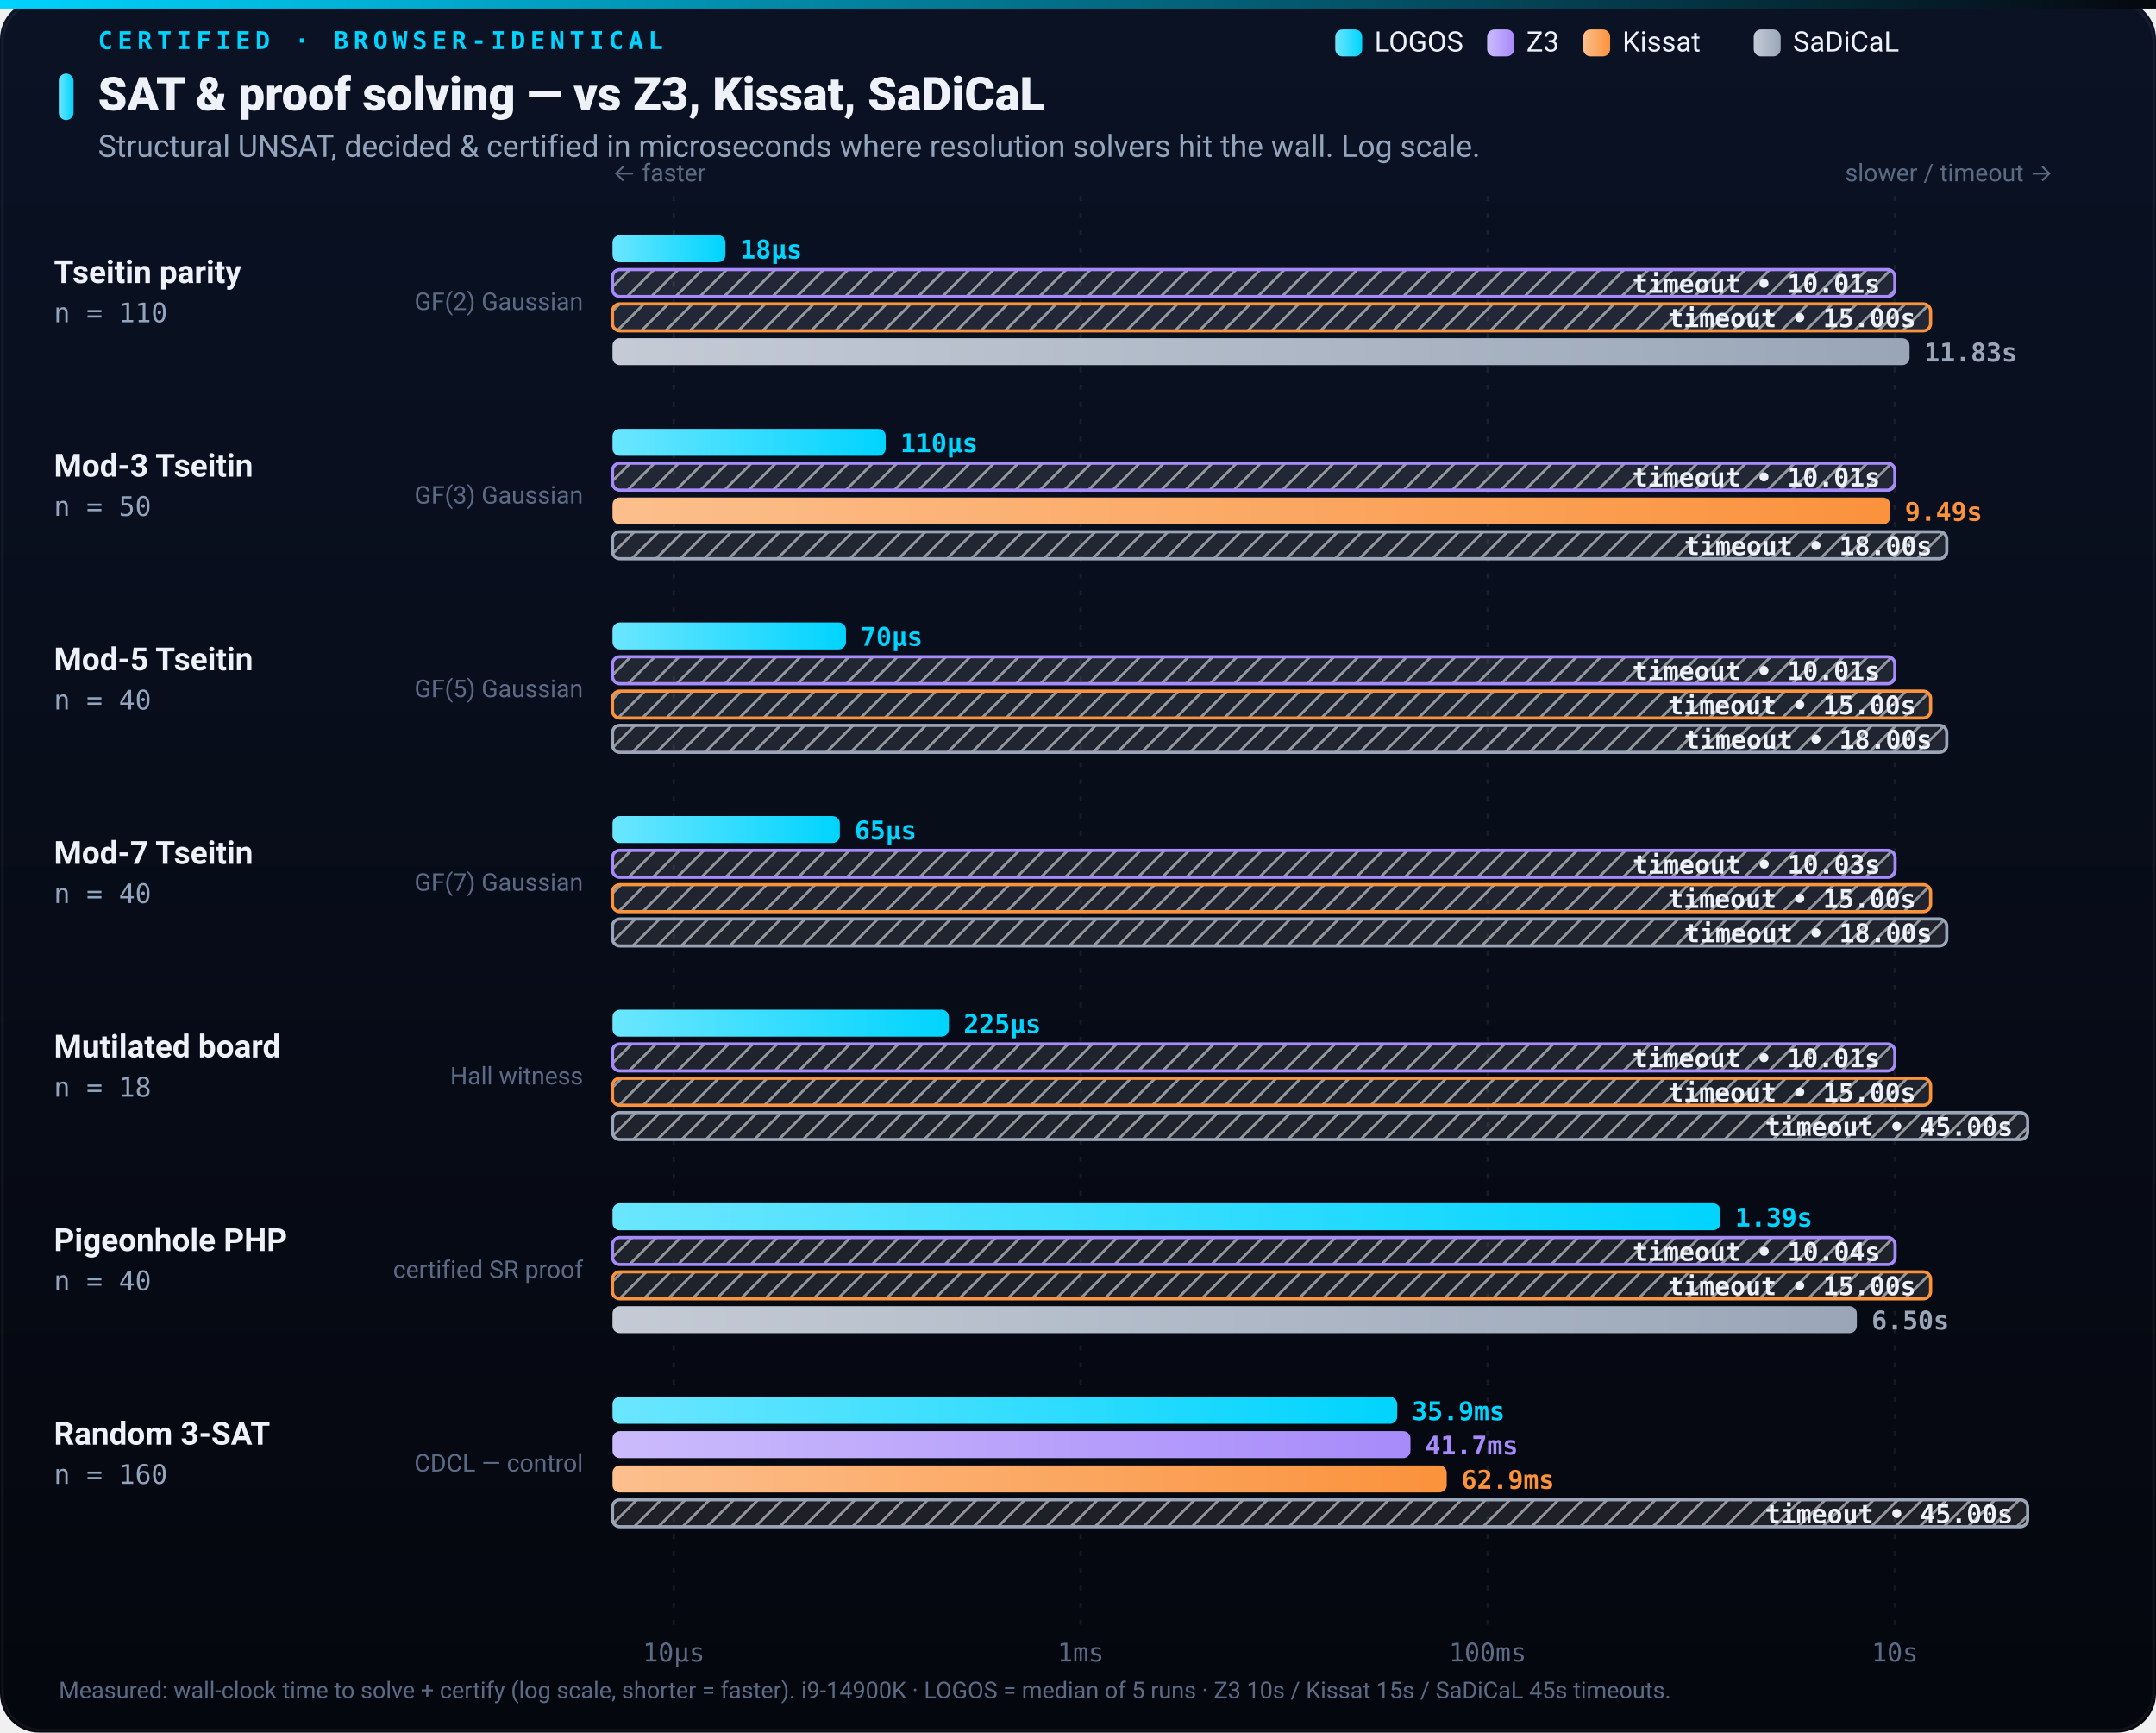
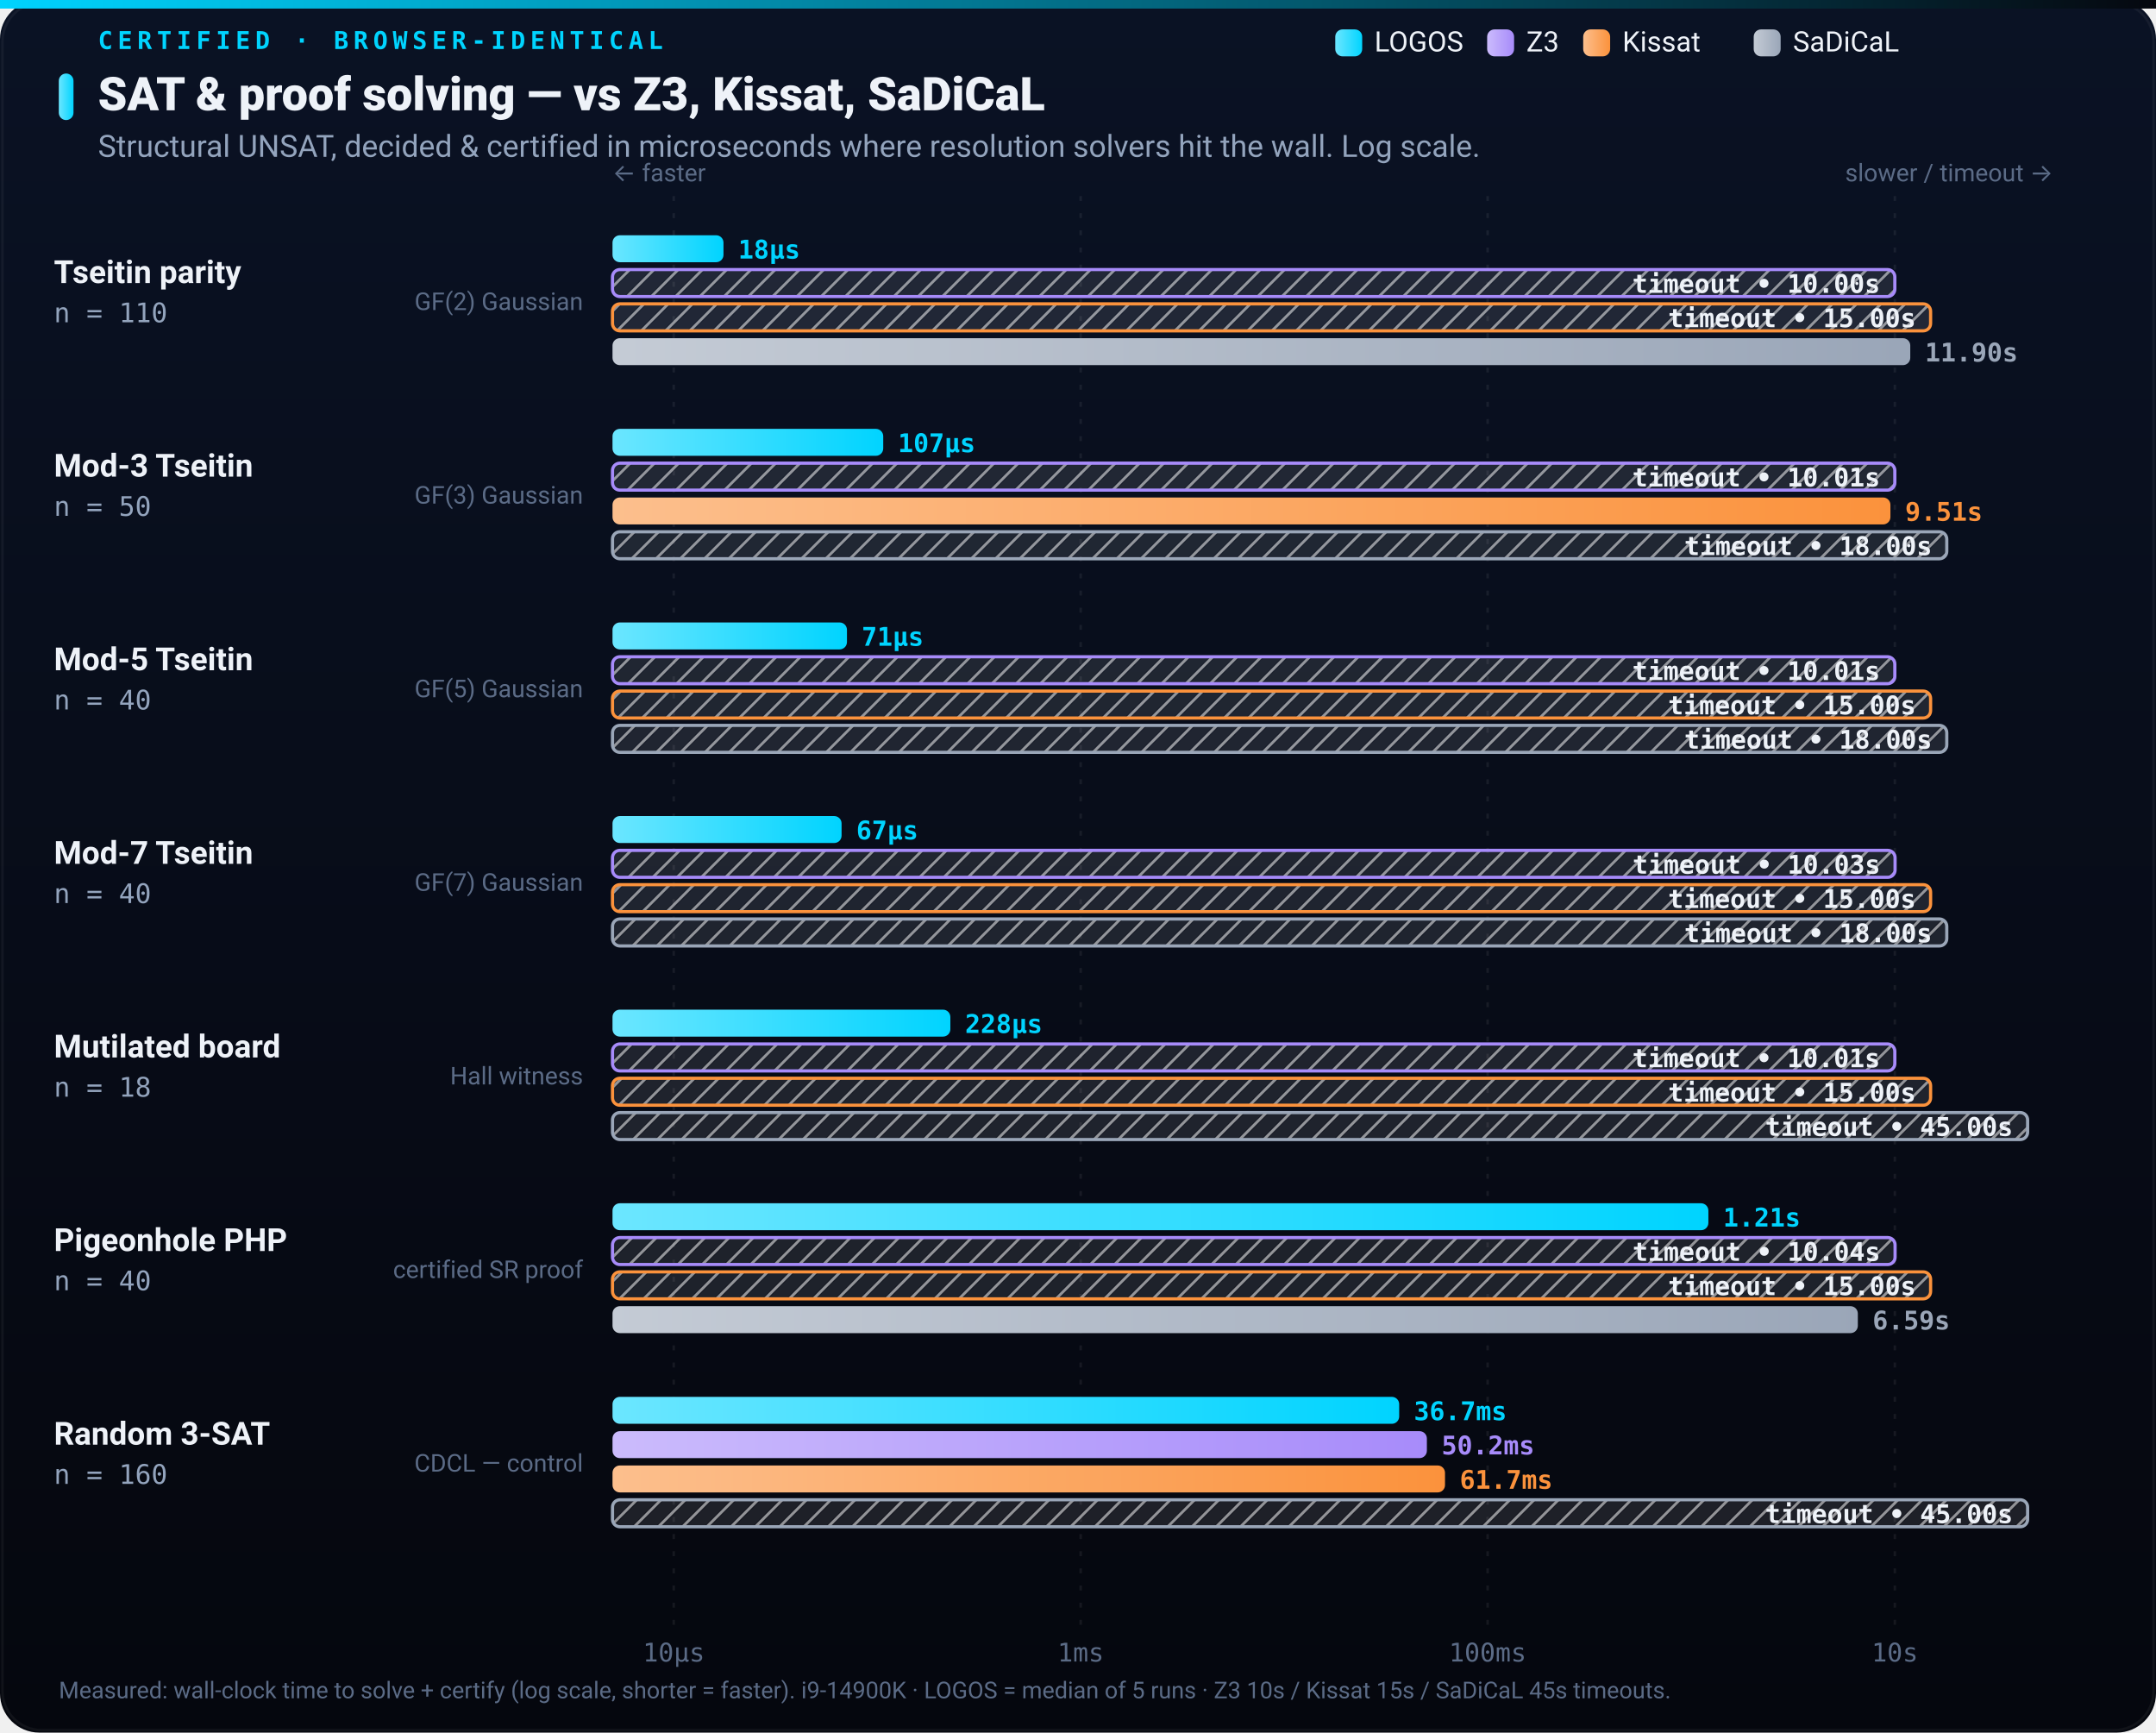
<svg xmlns="http://www.w3.org/2000/svg" width="880" height="707" viewBox="0 0 880 707" role="img" aria-label="LOGOS SAT/proof solving vs Z3, Kissat, SaDiCaL">
  <defs>
    <linearGradient id="g0" x1="0" y1="0" x2="0" y2="1">
      <stop offset="0" stop-color="#0a1224" />
      <stop offset="1" stop-color="#05070e" />
    </linearGradient>
    <pattern id="to" patternUnits="userSpaceOnUse" width="7" height="7" patternTransform="rotate(45)">
      <rect width="7" height="7" fill="#ffffff" opacity="0.10" />
      <line x1="0" y1="0" x2="0" y2="7" stroke="#ffffff" stroke-width="2.2" opacity="0.5" />
    </pattern>
    <linearGradient id="g1" x1="0" y1="0" x2="1" y2="0">
      <stop offset="0" stop-color="#00d4ff" />
      <stop offset="1" stop-color="#05070e" />
    </linearGradient>
    <linearGradient id="g2" x1="0" y1="0" x2="1" y2="0">
      <stop offset="0" stop-color="#6be6ff" />
      <stop offset="1" stop-color="#00d4ff" />
    </linearGradient>
    <linearGradient id="g3" x1="0" y1="0" x2="1" y2="0">
      <stop offset="0" stop-color="#cbbbfc" />
      <stop offset="1" stop-color="#a78bfa" />
    </linearGradient>
    <linearGradient id="g4" x1="0" y1="0" x2="1" y2="0">
      <stop offset="0" stop-color="#fcbf8d" />
      <stop offset="1" stop-color="#fb923c" />
    </linearGradient>
    <linearGradient id="g5" x1="0" y1="0" x2="1" y2="0">
      <stop offset="0" stop-color="#c4cbd5" />
      <stop offset="1" stop-color="#9aa6b8" />
    </linearGradient>
  </defs>
  <rect x="0" y="0" width="880" height="707" rx="16" fill="url(#g0)" />
  <rect x="1" y="1" width="878" height="705" rx="16" fill="none" stroke="rgba(255,255,255,0.05)" />
  <rect x="0" y="0" width="880" height="3.5" fill="url(#g1)" />
  <text x="40.0" y="20.0" font-family="ui-monospace, SFMono-Regular, Menlo, Consolas, monospace" font-size="10" fill="#00d4ff" text-anchor="start" font-weight="700" letter-spacing="2">CERTIFIED · BROWSER-IDENTICAL</text>
  <rect x="24.0" y="30.0" width="6.0" height="19.0" rx="3.0" fill="url(#g2)" />
  <text x="40.0" y="45.0" font-family="ui-sans-serif, system-ui, -apple-system, Segoe UI, Roboto, sans-serif" font-size="19" fill="#eef2f8" text-anchor="start" font-weight="800">SAT &amp; proof solving — vs Z3, Kissat, SaDiCaL</text>
  <text x="40.0" y="64.0" font-family="ui-sans-serif, system-ui, -apple-system, Segoe UI, Roboto, sans-serif" font-size="12.5" fill="#93a4bd" text-anchor="start">Structural UNSAT, decided &amp; certified in microseconds where resolution solvers hit the wall. Log scale.</text>
  <rect x="545.0" y="12.0" width="11.0" height="11.0" rx="3.0" fill="url(#g2)" />
  <text x="561.0" y="21.0" font-family="ui-sans-serif, system-ui, -apple-system, Segoe UI, Roboto, sans-serif" font-size="11.5" fill="#eef2f8" text-anchor="start">LOGOS</text>
  <rect x="607.0" y="12.0" width="11.0" height="11.0" rx="3.0" fill="url(#g3)" />
  <text x="623.0" y="21.0" font-family="ui-sans-serif, system-ui, -apple-system, Segoe UI, Roboto, sans-serif" font-size="11.5" fill="#eef2f8" text-anchor="start">Z3</text>
  <rect x="646.2" y="12.0" width="11.0" height="11.0" rx="3.0" fill="url(#g4)" />
  <text x="662.2" y="21.0" font-family="ui-sans-serif, system-ui, -apple-system, Segoe UI, Roboto, sans-serif" font-size="11.5" fill="#eef2f8" text-anchor="start">Kissat</text>
  <rect x="715.8" y="12.0" width="11.0" height="11.0" rx="3.0" fill="url(#g5)" />
  <text x="731.8" y="21.0" font-family="ui-sans-serif, system-ui, -apple-system, Segoe UI, Roboto, sans-serif" font-size="11.5" fill="#eef2f8" text-anchor="start">SaDiCaL</text>
  <text x="250.0" y="74.0" font-family="ui-sans-serif, system-ui, -apple-system, Segoe UI, Roboto, sans-serif" font-size="10" fill="#5b6b86" text-anchor="start">← faster</text>
  <text x="838.0" y="74.0" font-family="ui-sans-serif, system-ui, -apple-system, Segoe UI, Roboto, sans-serif" font-size="10" fill="#5b6b86" text-anchor="end">slower / timeout →</text>
  <line x1="275.0" y1="80.0" x2="275.0" y2="663.0" stroke="rgba(255,255,255,0.07)" stroke-width="1" stroke-dasharray="2,5" />
  <text x="275.0" y="678.0" font-family="ui-monospace, SFMono-Regular, Menlo, Consolas, monospace" font-size="10.5" fill="#5b6b86" text-anchor="middle">10µs</text>
  <line x1="441.1" y1="80.0" x2="441.1" y2="663.0" stroke="rgba(255,255,255,0.07)" stroke-width="1" stroke-dasharray="2,5" />
  <text x="441.1" y="678.0" font-family="ui-monospace, SFMono-Regular, Menlo, Consolas, monospace" font-size="10.5" fill="#5b6b86" text-anchor="middle">1ms</text>
  <line x1="607.2" y1="80.0" x2="607.2" y2="663.0" stroke="rgba(255,255,255,0.07)" stroke-width="1" stroke-dasharray="2,5" />
  <text x="607.2" y="678.0" font-family="ui-monospace, SFMono-Regular, Menlo, Consolas, monospace" font-size="10.5" fill="#5b6b86" text-anchor="middle">100ms</text>
  <line x1="773.4" y1="80.0" x2="773.4" y2="663.0" stroke="rgba(255,255,255,0.07)" stroke-width="1" stroke-dasharray="2,5" />
  <text x="773.4" y="678.0" font-family="ui-monospace, SFMono-Regular, Menlo, Consolas, monospace" font-size="10.5" fill="#5b6b86" text-anchor="middle">10s</text>
  <text x="22.0" y="115.5" font-family="ui-sans-serif, system-ui, -apple-system, Segoe UI, Roboto, sans-serif" font-size="13" fill="#eef2f8" text-anchor="start" font-weight="700">Tseitin parity</text>
  <text x="22.0" y="131.5" font-family="ui-monospace, SFMono-Regular, Menlo, Consolas, monospace" font-size="11" fill="#93a4bd" text-anchor="start">n = 110</text>
  <text x="238.0" y="126.5" font-family="ui-sans-serif, system-ui, -apple-system, Segoe UI, Roboto, sans-serif" font-size="10" fill="#5b6b86" text-anchor="end">GF(2) Gaussian</text>
-   <rect x="250.0" y="96.0" width="46.1" height="11.0" rx="3.0" fill="url(#g2)" />
-   <text x="302.1" y="105.5" font-family="ui-monospace, SFMono-Regular, Menlo, Consolas, monospace" font-size="10.5" fill="#00d4ff" text-anchor="start" font-weight="600">18µs</text>
+   <rect x="250.0" y="96.0" width="45.3" height="11.0" rx="3.0" fill="url(#g2)" />
+   <text x="301.3" y="105.5" font-family="ui-monospace, SFMono-Regular, Menlo, Consolas, monospace" font-size="10.5" fill="#00d4ff" text-anchor="start" font-weight="600">18µs</text>
  <rect x="250.0" y="110.0" width="523.4" height="11.0" rx="3.0" fill="url(#to)" />
  <rect x="250.0" y="110.0" width="523.4" height="11.0" rx="3.0" fill="none" stroke="#a78bfa" stroke-width="1.3" />
-   <text x="767.4" y="119.5" font-family="ui-monospace, SFMono-Regular, Menlo, Consolas, monospace" font-size="10.5" fill="#eef2f8" text-anchor="end" font-weight="700">timeout • 10.01s</text>
+   <text x="767.4" y="119.5" font-family="ui-monospace, SFMono-Regular, Menlo, Consolas, monospace" font-size="10.5" fill="#eef2f8" text-anchor="end" font-weight="700">timeout • 10.00s</text>
  <rect x="250.0" y="124.0" width="538.0" height="11.0" rx="3.0" fill="url(#to)" />
  <rect x="250.0" y="124.0" width="538.0" height="11.0" rx="3.0" fill="none" stroke="#fb923c" stroke-width="1.3" />
  <text x="782.0" y="133.5" font-family="ui-monospace, SFMono-Regular, Menlo, Consolas, monospace" font-size="10.5" fill="#eef2f8" text-anchor="end" font-weight="700">timeout • 15.00s</text>
-   <rect x="250.0" y="138.0" width="529.4" height="11.0" rx="3.0" fill="url(#g5)" />
-   <text x="785.4" y="147.5" font-family="ui-monospace, SFMono-Regular, Menlo, Consolas, monospace" font-size="10.5" fill="#9aa6b8" text-anchor="start" font-weight="600">11.83s</text>
+   <rect x="250.0" y="138.0" width="529.7" height="11.0" rx="3.0" fill="url(#g5)" />
+   <text x="785.7" y="147.5" font-family="ui-monospace, SFMono-Regular, Menlo, Consolas, monospace" font-size="10.5" fill="#9aa6b8" text-anchor="start" font-weight="600">11.90s</text>
  <text x="22.0" y="194.5" font-family="ui-sans-serif, system-ui, -apple-system, Segoe UI, Roboto, sans-serif" font-size="13" fill="#eef2f8" text-anchor="start" font-weight="700">Mod-3 Tseitin</text>
  <text x="22.0" y="210.5" font-family="ui-monospace, SFMono-Regular, Menlo, Consolas, monospace" font-size="11" fill="#93a4bd" text-anchor="start">n = 50</text>
  <text x="238.0" y="205.5" font-family="ui-sans-serif, system-ui, -apple-system, Segoe UI, Roboto, sans-serif" font-size="10" fill="#5b6b86" text-anchor="end">GF(3) Gaussian</text>
-   <rect x="250.0" y="175.0" width="111.5" height="11.0" rx="3.0" fill="url(#g2)" />
-   <text x="367.5" y="184.5" font-family="ui-monospace, SFMono-Regular, Menlo, Consolas, monospace" font-size="10.5" fill="#00d4ff" text-anchor="start" font-weight="600">110µs</text>
+   <rect x="250.0" y="175.0" width="110.5" height="11.0" rx="3.0" fill="url(#g2)" />
+   <text x="366.5" y="184.5" font-family="ui-monospace, SFMono-Regular, Menlo, Consolas, monospace" font-size="10.5" fill="#00d4ff" text-anchor="start" font-weight="600">107µs</text>
  <rect x="250.0" y="189.0" width="523.4" height="11.0" rx="3.0" fill="url(#to)" />
  <rect x="250.0" y="189.0" width="523.4" height="11.0" rx="3.0" fill="none" stroke="#a78bfa" stroke-width="1.3" />
  <text x="767.4" y="198.5" font-family="ui-monospace, SFMono-Regular, Menlo, Consolas, monospace" font-size="10.5" fill="#eef2f8" text-anchor="end" font-weight="700">timeout • 10.01s</text>
-   <rect x="250.0" y="203.0" width="521.5" height="11.0" rx="3.0" fill="url(#g4)" />
-   <text x="777.5" y="212.5" font-family="ui-monospace, SFMono-Regular, Menlo, Consolas, monospace" font-size="10.5" fill="#fb923c" text-anchor="start" font-weight="600">9.49s</text>
+   <rect x="250.0" y="203.0" width="521.6" height="11.0" rx="3.0" fill="url(#g4)" />
+   <text x="777.6" y="212.5" font-family="ui-monospace, SFMono-Regular, Menlo, Consolas, monospace" font-size="10.5" fill="#fb923c" text-anchor="start" font-weight="600">9.51s</text>
  <rect x="250.0" y="217.0" width="544.6" height="11.0" rx="3.0" fill="url(#to)" />
  <rect x="250.0" y="217.0" width="544.6" height="11.0" rx="3.0" fill="none" stroke="#9aa6b8" stroke-width="1.3" />
  <text x="788.6" y="226.5" font-family="ui-monospace, SFMono-Regular, Menlo, Consolas, monospace" font-size="10.5" fill="#eef2f8" text-anchor="end" font-weight="700">timeout • 18.00s</text>
  <text x="22.0" y="273.5" font-family="ui-sans-serif, system-ui, -apple-system, Segoe UI, Roboto, sans-serif" font-size="13" fill="#eef2f8" text-anchor="start" font-weight="700">Mod-5 Tseitin</text>
  <text x="22.0" y="289.5" font-family="ui-monospace, SFMono-Regular, Menlo, Consolas, monospace" font-size="11" fill="#93a4bd" text-anchor="start">n = 40</text>
  <text x="238.0" y="284.5" font-family="ui-sans-serif, system-ui, -apple-system, Segoe UI, Roboto, sans-serif" font-size="10" fill="#5b6b86" text-anchor="end">GF(5) Gaussian</text>
-   <rect x="250.0" y="254.0" width="95.3" height="11.0" rx="3.0" fill="url(#g2)" />
-   <text x="351.3" y="263.5" font-family="ui-monospace, SFMono-Regular, Menlo, Consolas, monospace" font-size="10.5" fill="#00d4ff" text-anchor="start" font-weight="600">70µs</text>
+   <rect x="250.0" y="254.0" width="95.7" height="11.0" rx="3.0" fill="url(#g2)" />
+   <text x="351.7" y="263.5" font-family="ui-monospace, SFMono-Regular, Menlo, Consolas, monospace" font-size="10.5" fill="#00d4ff" text-anchor="start" font-weight="600">71µs</text>
  <rect x="250.0" y="268.0" width="523.4" height="11.0" rx="3.0" fill="url(#to)" />
  <rect x="250.0" y="268.0" width="523.4" height="11.0" rx="3.0" fill="none" stroke="#a78bfa" stroke-width="1.3" />
  <text x="767.4" y="277.5" font-family="ui-monospace, SFMono-Regular, Menlo, Consolas, monospace" font-size="10.5" fill="#eef2f8" text-anchor="end" font-weight="700">timeout • 10.01s</text>
  <rect x="250.0" y="282.0" width="538.0" height="11.0" rx="3.0" fill="url(#to)" />
  <rect x="250.0" y="282.0" width="538.0" height="11.0" rx="3.0" fill="none" stroke="#fb923c" stroke-width="1.3" />
  <text x="782.0" y="291.5" font-family="ui-monospace, SFMono-Regular, Menlo, Consolas, monospace" font-size="10.5" fill="#eef2f8" text-anchor="end" font-weight="700">timeout • 15.00s</text>
  <rect x="250.0" y="296.0" width="544.6" height="11.0" rx="3.0" fill="url(#to)" />
  <rect x="250.0" y="296.0" width="544.6" height="11.0" rx="3.0" fill="none" stroke="#9aa6b8" stroke-width="1.3" />
  <text x="788.6" y="305.5" font-family="ui-monospace, SFMono-Regular, Menlo, Consolas, monospace" font-size="10.5" fill="#eef2f8" text-anchor="end" font-weight="700">timeout • 18.00s</text>
  <text x="22.0" y="352.5" font-family="ui-sans-serif, system-ui, -apple-system, Segoe UI, Roboto, sans-serif" font-size="13" fill="#eef2f8" text-anchor="start" font-weight="700">Mod-7 Tseitin</text>
  <text x="22.0" y="368.5" font-family="ui-monospace, SFMono-Regular, Menlo, Consolas, monospace" font-size="11" fill="#93a4bd" text-anchor="start">n = 40</text>
  <text x="238.0" y="363.5" font-family="ui-sans-serif, system-ui, -apple-system, Segoe UI, Roboto, sans-serif" font-size="10" fill="#5b6b86" text-anchor="end">GF(7) Gaussian</text>
-   <rect x="250.0" y="333.0" width="92.8" height="11.0" rx="3.0" fill="url(#g2)" />
-   <text x="348.8" y="342.5" font-family="ui-monospace, SFMono-Regular, Menlo, Consolas, monospace" font-size="10.5" fill="#00d4ff" text-anchor="start" font-weight="600">65µs</text>
+   <rect x="250.0" y="333.0" width="93.5" height="11.0" rx="3.0" fill="url(#g2)" />
+   <text x="349.5" y="342.5" font-family="ui-monospace, SFMono-Regular, Menlo, Consolas, monospace" font-size="10.5" fill="#00d4ff" text-anchor="start" font-weight="600">67µs</text>
  <rect x="250.0" y="347.0" width="523.5" height="11.0" rx="3.0" fill="url(#to)" />
  <rect x="250.0" y="347.0" width="523.5" height="11.0" rx="3.0" fill="none" stroke="#a78bfa" stroke-width="1.3" />
  <text x="767.5" y="356.5" font-family="ui-monospace, SFMono-Regular, Menlo, Consolas, monospace" font-size="10.5" fill="#eef2f8" text-anchor="end" font-weight="700">timeout • 10.03s</text>
  <rect x="250.0" y="361.0" width="538.0" height="11.0" rx="3.0" fill="url(#to)" />
  <rect x="250.0" y="361.0" width="538.0" height="11.0" rx="3.0" fill="none" stroke="#fb923c" stroke-width="1.3" />
  <text x="782.0" y="370.5" font-family="ui-monospace, SFMono-Regular, Menlo, Consolas, monospace" font-size="10.5" fill="#eef2f8" text-anchor="end" font-weight="700">timeout • 15.00s</text>
  <rect x="250.0" y="375.0" width="544.6" height="11.0" rx="3.0" fill="url(#to)" />
  <rect x="250.0" y="375.0" width="544.6" height="11.0" rx="3.0" fill="none" stroke="#9aa6b8" stroke-width="1.3" />
  <text x="788.6" y="384.5" font-family="ui-monospace, SFMono-Regular, Menlo, Consolas, monospace" font-size="10.5" fill="#eef2f8" text-anchor="end" font-weight="700">timeout • 18.00s</text>
  <text x="22.0" y="431.5" font-family="ui-sans-serif, system-ui, -apple-system, Segoe UI, Roboto, sans-serif" font-size="13" fill="#eef2f8" text-anchor="start" font-weight="700">Mutilated board</text>
  <text x="22.0" y="447.5" font-family="ui-monospace, SFMono-Regular, Menlo, Consolas, monospace" font-size="11" fill="#93a4bd" text-anchor="start">n = 18</text>
  <text x="238.0" y="442.5" font-family="ui-sans-serif, system-ui, -apple-system, Segoe UI, Roboto, sans-serif" font-size="10" fill="#5b6b86" text-anchor="end">Hall witness</text>
-   <rect x="250.0" y="412.0" width="137.3" height="11.0" rx="3.0" fill="url(#g2)" />
-   <text x="393.3" y="421.5" font-family="ui-monospace, SFMono-Regular, Menlo, Consolas, monospace" font-size="10.5" fill="#00d4ff" text-anchor="start" font-weight="600">225µs</text>
+   <rect x="250.0" y="412.0" width="137.9" height="11.0" rx="3.0" fill="url(#g2)" />
+   <text x="393.9" y="421.5" font-family="ui-monospace, SFMono-Regular, Menlo, Consolas, monospace" font-size="10.5" fill="#00d4ff" text-anchor="start" font-weight="600">228µs</text>
  <rect x="250.0" y="426.0" width="523.4" height="11.0" rx="3.0" fill="url(#to)" />
  <rect x="250.0" y="426.0" width="523.4" height="11.0" rx="3.0" fill="none" stroke="#a78bfa" stroke-width="1.3" />
  <text x="767.4" y="435.5" font-family="ui-monospace, SFMono-Regular, Menlo, Consolas, monospace" font-size="10.5" fill="#eef2f8" text-anchor="end" font-weight="700">timeout • 10.01s</text>
  <rect x="250.0" y="440.0" width="538.0" height="11.0" rx="3.0" fill="url(#to)" />
  <rect x="250.0" y="440.0" width="538.0" height="11.0" rx="3.0" fill="none" stroke="#fb923c" stroke-width="1.3" />
  <text x="782.0" y="449.5" font-family="ui-monospace, SFMono-Regular, Menlo, Consolas, monospace" font-size="10.5" fill="#eef2f8" text-anchor="end" font-weight="700">timeout • 15.00s</text>
  <rect x="250.0" y="454.0" width="577.6" height="11.0" rx="3.0" fill="url(#to)" />
  <rect x="250.0" y="454.0" width="577.6" height="11.0" rx="3.0" fill="none" stroke="#9aa6b8" stroke-width="1.3" />
  <text x="821.6" y="463.5" font-family="ui-monospace, SFMono-Regular, Menlo, Consolas, monospace" font-size="10.5" fill="#eef2f8" text-anchor="end" font-weight="700">timeout • 45.00s</text>
  <text x="22.0" y="510.5" font-family="ui-sans-serif, system-ui, -apple-system, Segoe UI, Roboto, sans-serif" font-size="13" fill="#eef2f8" text-anchor="start" font-weight="700">Pigeonhole PHP</text>
  <text x="22.0" y="526.5" font-family="ui-monospace, SFMono-Regular, Menlo, Consolas, monospace" font-size="11" fill="#93a4bd" text-anchor="start">n = 40</text>
  <text x="238.0" y="521.5" font-family="ui-sans-serif, system-ui, -apple-system, Segoe UI, Roboto, sans-serif" font-size="10" fill="#5b6b86" text-anchor="end">certified SR proof</text>
-   <rect x="250.0" y="491.0" width="452.2" height="11.0" rx="3.0" fill="url(#g2)" />
-   <text x="708.2" y="500.5" font-family="ui-monospace, SFMono-Regular, Menlo, Consolas, monospace" font-size="10.5" fill="#00d4ff" text-anchor="start" font-weight="600">1.39s</text>
+   <rect x="250.0" y="491.0" width="447.3" height="11.0" rx="3.0" fill="url(#g2)" />
+   <text x="703.3" y="500.5" font-family="ui-monospace, SFMono-Regular, Menlo, Consolas, monospace" font-size="10.5" fill="#00d4ff" text-anchor="start" font-weight="600">1.21s</text>
  <rect x="250.0" y="505.0" width="523.5" height="11.0" rx="3.0" fill="url(#to)" />
  <rect x="250.0" y="505.0" width="523.5" height="11.0" rx="3.0" fill="none" stroke="#a78bfa" stroke-width="1.3" />
  <text x="767.5" y="514.5" font-family="ui-monospace, SFMono-Regular, Menlo, Consolas, monospace" font-size="10.5" fill="#eef2f8" text-anchor="end" font-weight="700">timeout • 10.04s</text>
  <rect x="250.0" y="519.0" width="538.0" height="11.0" rx="3.0" fill="url(#to)" />
  <rect x="250.0" y="519.0" width="538.0" height="11.0" rx="3.0" fill="none" stroke="#fb923c" stroke-width="1.3" />
  <text x="782.0" y="528.5" font-family="ui-monospace, SFMono-Regular, Menlo, Consolas, monospace" font-size="10.5" fill="#eef2f8" text-anchor="end" font-weight="700">timeout • 15.00s</text>
-   <rect x="250.0" y="533.0" width="507.9" height="11.0" rx="3.0" fill="url(#g5)" />
-   <text x="763.9" y="542.5" font-family="ui-monospace, SFMono-Regular, Menlo, Consolas, monospace" font-size="10.5" fill="#9aa6b8" text-anchor="start" font-weight="600">6.50s</text>
+   <rect x="250.0" y="533.0" width="508.3" height="11.0" rx="3.0" fill="url(#g5)" />
+   <text x="764.3" y="542.5" font-family="ui-monospace, SFMono-Regular, Menlo, Consolas, monospace" font-size="10.5" fill="#9aa6b8" text-anchor="start" font-weight="600">6.59s</text>
  <text x="22.0" y="589.5" font-family="ui-sans-serif, system-ui, -apple-system, Segoe UI, Roboto, sans-serif" font-size="13" fill="#eef2f8" text-anchor="start" font-weight="700">Random 3-SAT</text>
  <text x="22.0" y="605.5" font-family="ui-monospace, SFMono-Regular, Menlo, Consolas, monospace" font-size="11" fill="#93a4bd" text-anchor="start">n = 160</text>
  <text x="238.0" y="600.5" font-family="ui-sans-serif, system-ui, -apple-system, Segoe UI, Roboto, sans-serif" font-size="10" fill="#5b6b86" text-anchor="end">CDCL — control</text>
-   <rect x="250.0" y="570.0" width="320.3" height="11.0" rx="3.0" fill="url(#g2)" />
-   <text x="576.3" y="579.5" font-family="ui-monospace, SFMono-Regular, Menlo, Consolas, monospace" font-size="10.5" fill="#00d4ff" text-anchor="start" font-weight="600">35.9ms</text>
-   <rect x="250.0" y="584.0" width="325.7" height="11.0" rx="3.0" fill="url(#g3)" />
-   <text x="581.7" y="593.5" font-family="ui-monospace, SFMono-Regular, Menlo, Consolas, monospace" font-size="10.5" fill="#a78bfa" text-anchor="start" font-weight="600">41.7ms</text>
-   <rect x="250.0" y="598.0" width="340.5" height="11.0" rx="3.0" fill="url(#g4)" />
-   <text x="596.5" y="607.5" font-family="ui-monospace, SFMono-Regular, Menlo, Consolas, monospace" font-size="10.5" fill="#fb923c" text-anchor="start" font-weight="600">62.9ms</text>
+   <rect x="250.0" y="570.0" width="321.1" height="11.0" rx="3.0" fill="url(#g2)" />
+   <text x="577.1" y="579.5" font-family="ui-monospace, SFMono-Regular, Menlo, Consolas, monospace" font-size="10.5" fill="#00d4ff" text-anchor="start" font-weight="600">36.7ms</text>
+   <rect x="250.0" y="584.0" width="332.4" height="11.0" rx="3.0" fill="url(#g3)" />
+   <text x="588.4" y="593.5" font-family="ui-monospace, SFMono-Regular, Menlo, Consolas, monospace" font-size="10.5" fill="#a78bfa" text-anchor="start" font-weight="600">50.2ms</text>
+   <rect x="250.0" y="598.0" width="339.8" height="11.0" rx="3.0" fill="url(#g4)" />
+   <text x="595.8" y="607.5" font-family="ui-monospace, SFMono-Regular, Menlo, Consolas, monospace" font-size="10.5" fill="#fb923c" text-anchor="start" font-weight="600">61.7ms</text>
  <rect x="250.0" y="612.0" width="577.6" height="11.0" rx="3.0" fill="url(#to)" />
  <rect x="250.0" y="612.0" width="577.6" height="11.0" rx="3.0" fill="none" stroke="#9aa6b8" stroke-width="1.3" />
  <text x="821.6" y="621.5" font-family="ui-monospace, SFMono-Regular, Menlo, Consolas, monospace" font-size="10.5" fill="#eef2f8" text-anchor="end" font-weight="700">timeout • 45.00s</text>
  <text x="24.0" y="693.0" font-family="ui-sans-serif, system-ui, -apple-system, Segoe UI, Roboto, sans-serif" font-size="9.5" fill="#5b6b86" text-anchor="start">Measured: wall-clock time to solve + certify (log scale, shorter = faster). i9-14900K · LOGOS = median of 5 runs · Z3 10s / Kissat 15s / SaDiCaL 45s timeouts.</text>
</svg>
